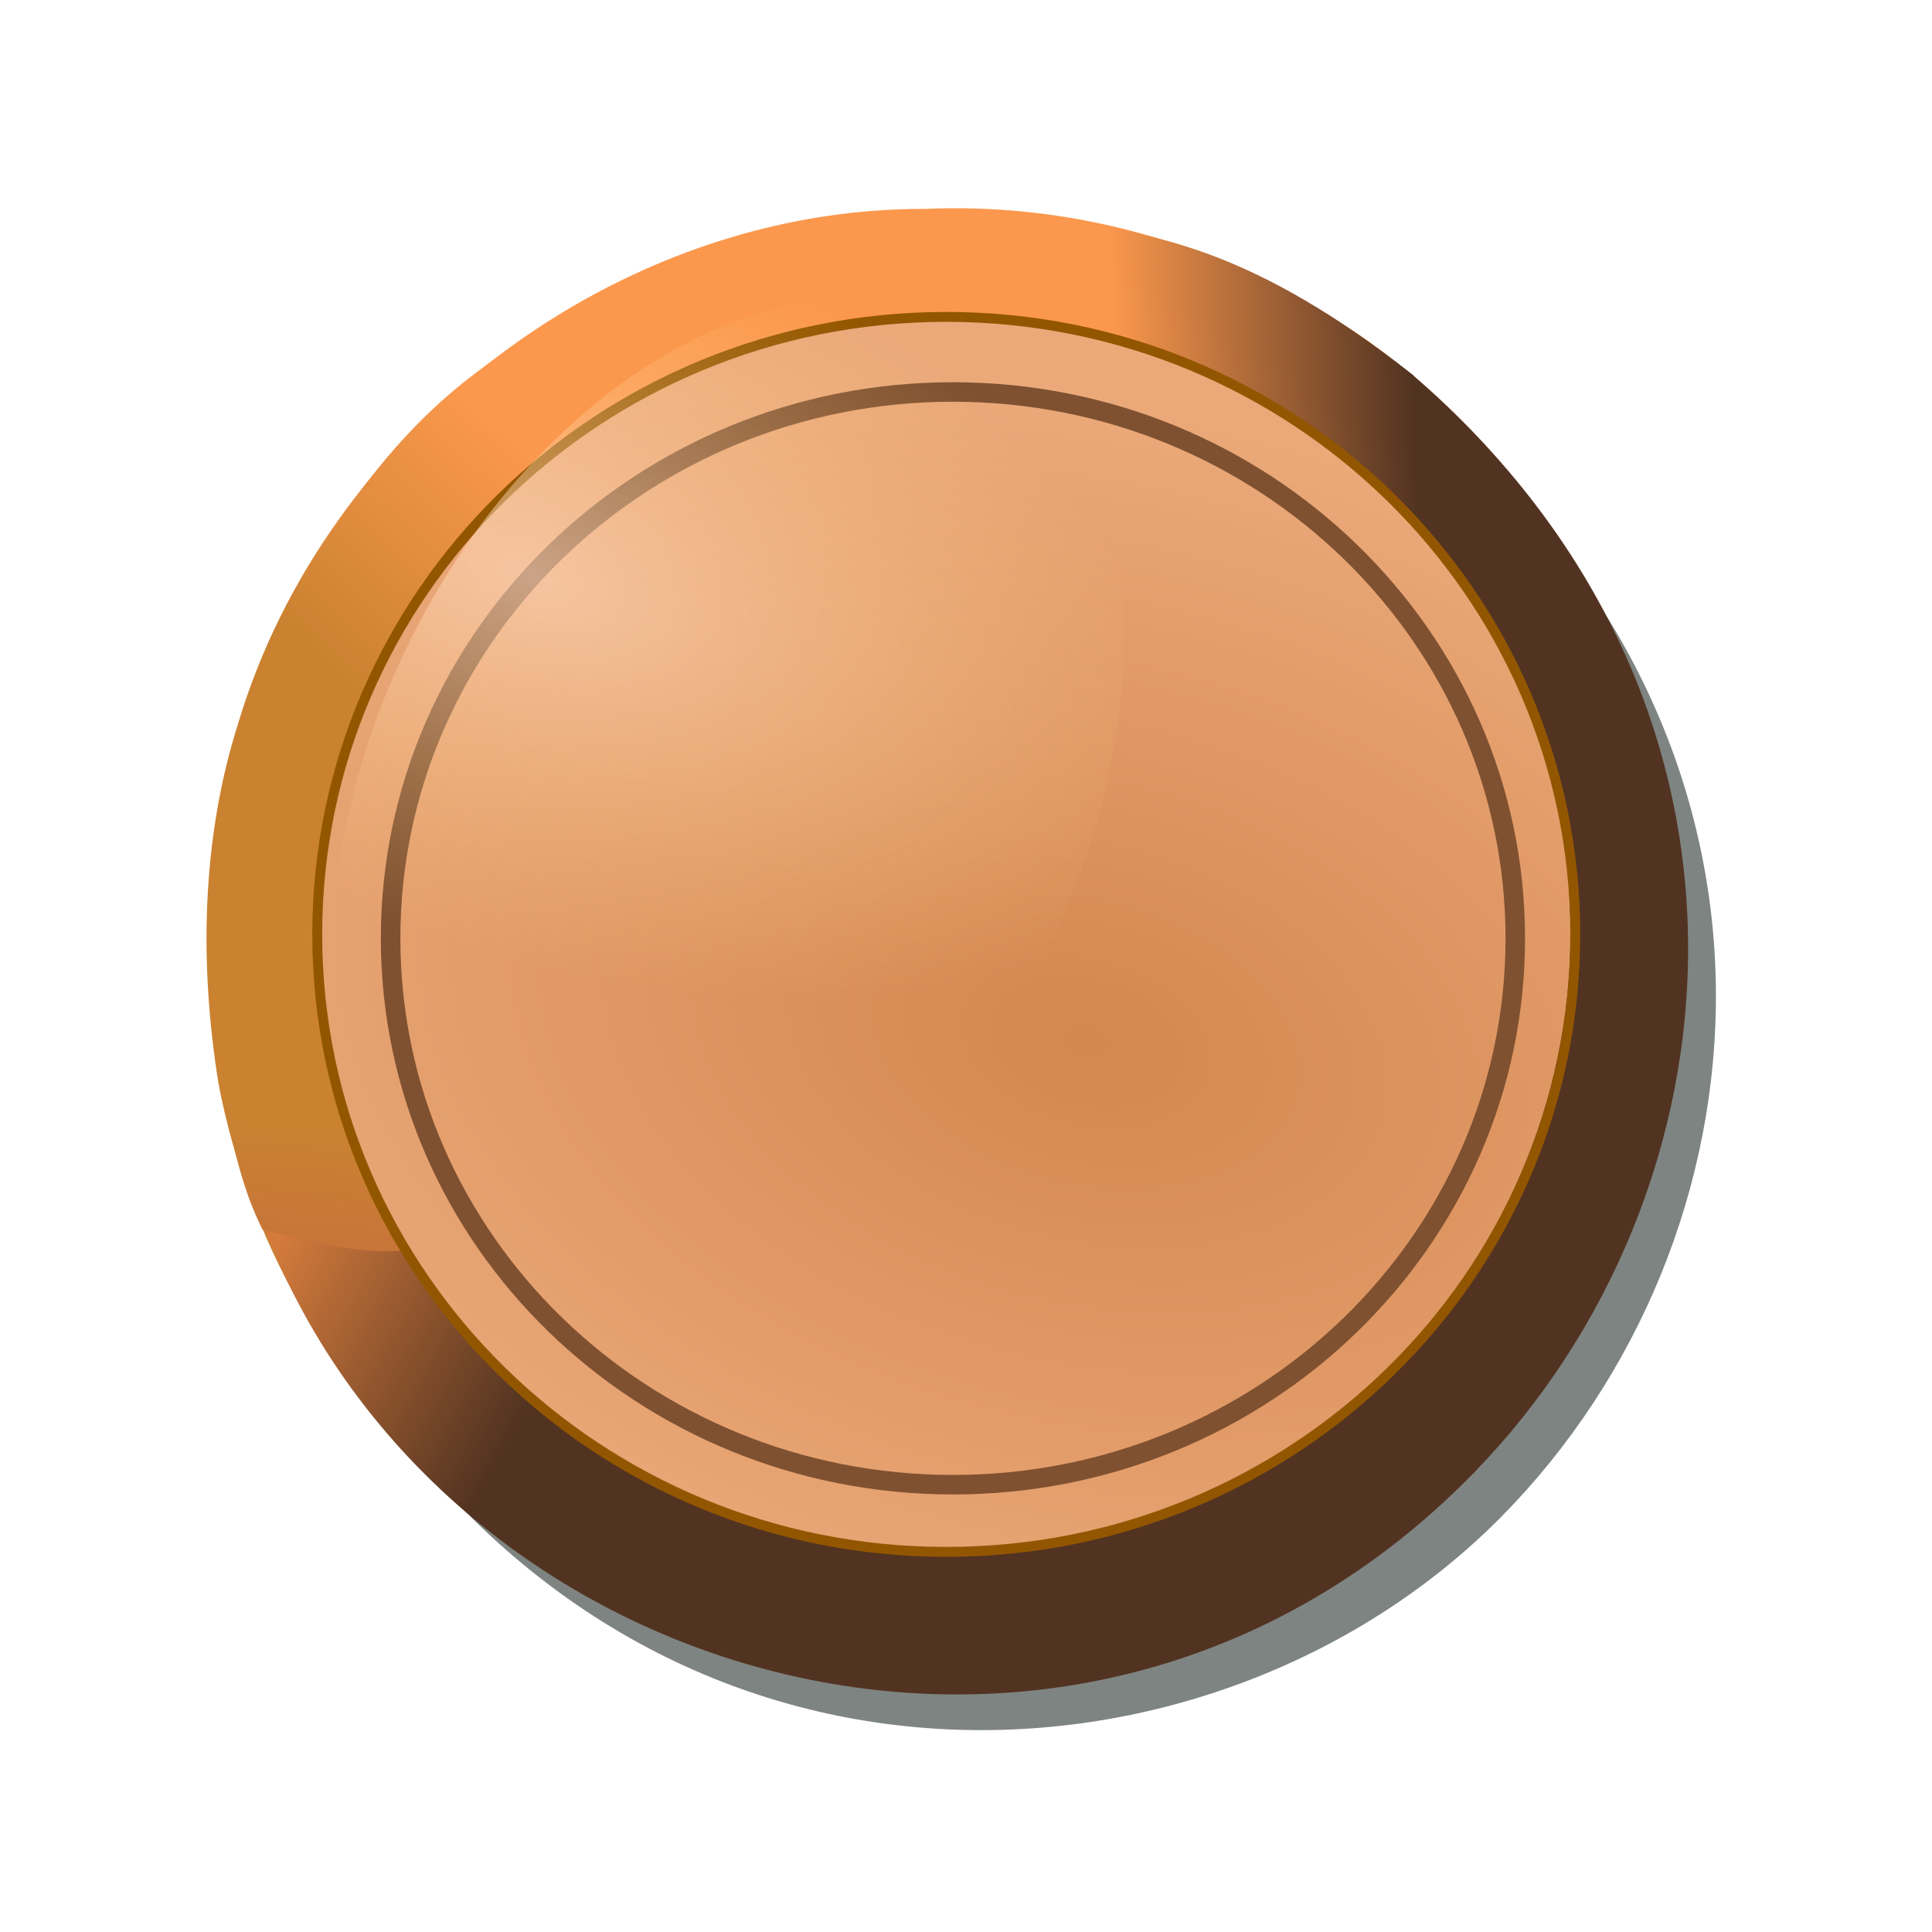
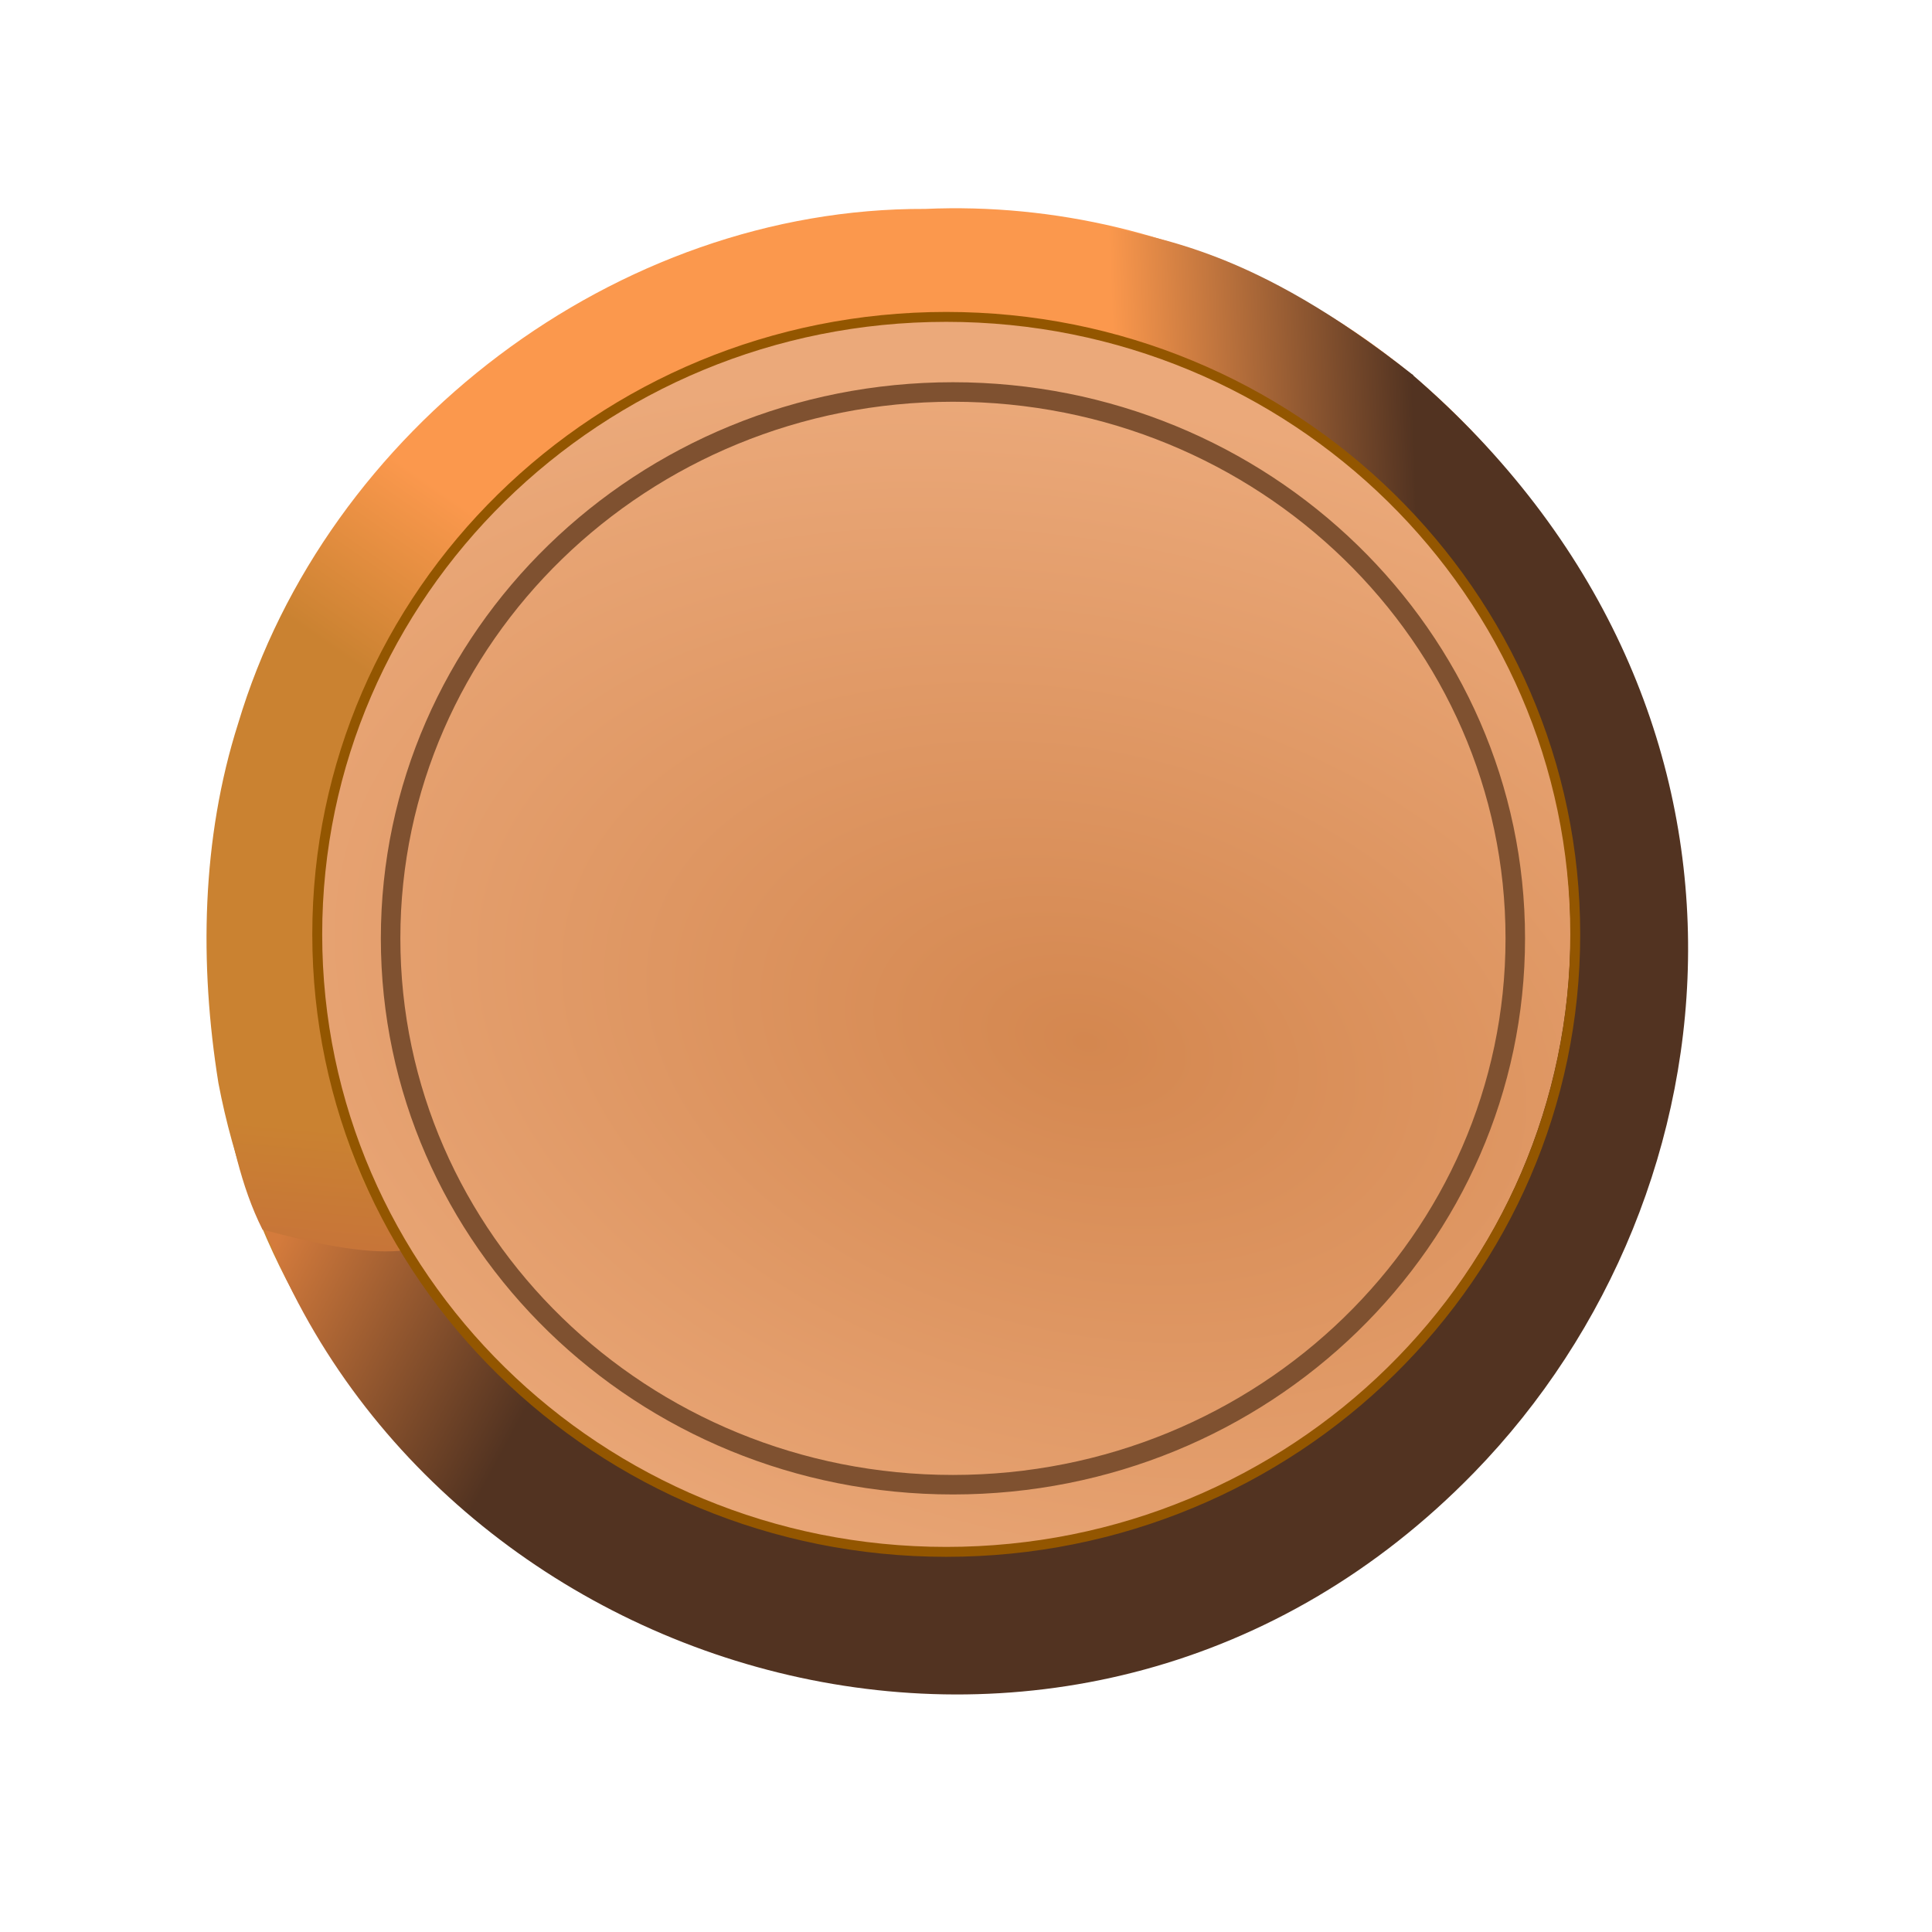
<svg xmlns="http://www.w3.org/2000/svg" viewBox="0 0 160 160">
-   <radialGradient id="a" cx="-1164.466" cy="183.221" gradientTransform="matrix(1.092866 .1205949 -.1839198 .5794989 602.5104 430.3835)" gradientUnits="userSpaceOnUse" r="51.982">
-     <stop offset="0" stop-color="#ffdac0" />
-     <stop offset="1" stop-color="#ffd086" stop-opacity="0" />
-   </radialGradient>
-   <linearGradient id="b" gradientUnits="userSpaceOnUse" x1="-863.729" x2="-858.223" y1="97.589" y2="89.666">
-     <stop offset="0" stop-color="#ca8231" />
-     <stop offset="1" stop-color="#fb984d" />
-   </linearGradient>
-   <radialGradient id="c" cx="-844.406" cy="122.5" gradientTransform="matrix(-.2451711 .9819728 -1.517141 -.3787878 -847.1189 992.878)" gradientUnits="userSpaceOnUse" r="31.495">
-     <stop offset="0" stop-color="#d4874f" />
-     <stop offset="1" stop-color="#eba97a" />
-   </radialGradient>
-   <linearGradient id="d" gradientUnits="userSpaceOnUse" x1="-842.102" x2="-855.322" y1="113.5" y2="106.379">
-     <stop offset="0" stop-color="#523321" />
-     <stop offset="1" stop-color="#d47b3c" />
-   </linearGradient>
-   <linearGradient id="e" gradientUnits="userSpaceOnUse" x1="-866.032" x2="-866.605" y1="121.461" y2="127.64">
-     <stop offset="0" stop-color="#ca8231" />
-     <stop offset="1" stop-color="#c77439" />
-   </linearGradient>
-   <linearGradient id="f" gradientUnits="userSpaceOnUse" x1="-824.517" x2="-809.625" y1="84.329" y2="83.68">
-     <stop offset="0" stop-color="#fb984d" />
-     <stop offset="1" stop-color="#523321" />
-   </linearGradient>
-   <linearGradient id="g" gradientTransform="matrix(-.9280038 .3725707 .3725707 .9280038 -1648.128 318.4652)" gradientUnits="userSpaceOnUse" x1="-822.294" x2="-809.156" y1="80.163" y2="86.432">
-     <stop offset="0" stop-color="#fb984d" />
-     <stop offset="1" stop-color="#ca8231" />
-   </linearGradient>
  <g transform="matrix(1.650506 0 0 1.650506 1453.201 -107.284)">
-     <path d="m-808.264 86.208c1.966 39.08-33.895 54.375-53.079 49.638 15.607 21.464 42.344 19.289 56.21 5.264 13.733-13.89 16.032-38.485-3.13-54.902z" fill="#7e8481" />
+     <linearGradient id="b" gradientUnits="userSpaceOnUse" x1="-863.729" x2="-858.223" y1="97.589" y2="89.666">
+       <stop offset="0" stop-color="#ca8231" />
+       <stop offset="1" stop-color="#fb984d" />
+     </linearGradient>
+     <radialGradient id="c" cx="-844.406" cy="122.5" gradientTransform="matrix(-.2451711 .9819728 -1.517141 -.3787878 -847.1189 992.878)" gradientUnits="userSpaceOnUse" r="31.495">
+       <stop offset="0" stop-color="#d4874f" />
+       <stop offset="1" stop-color="#eba97a" />
+     </radialGradient>
+     <linearGradient id="d" gradientUnits="userSpaceOnUse" x1="-842.102" x2="-855.322" y1="113.5" y2="106.379">
+       <stop offset="0" stop-color="#523321" />
+       <stop offset="1" stop-color="#d47b3c" />
+     </linearGradient>
+     <linearGradient id="e" gradientUnits="userSpaceOnUse" x1="-866.032" x2="-866.605" y1="121.461" y2="127.64">
+       <stop offset="0" stop-color="#ca8231" />
+       <stop offset="1" stop-color="#c77439" />
+     </linearGradient>
+     <linearGradient id="f" gradientUnits="userSpaceOnUse" x1="-824.517" x2="-809.625" y1="84.329" y2="83.68">
+       <stop offset="0" stop-color="#fb984d" />
+       <stop offset="1" stop-color="#523321" />
+     </linearGradient>
    <path d="m-834.035 75.483c-15.465-.062-30.056 11.044-34.472 25.812-1.847 5.796-1.95 12.083-.991 18.053 1.489 7.828 5.58 15.122 11.611 20.353 10.237 9.813 26.488 12.225 39.365 6.527 12.139-5.156 21.044-17.189 22.126-30.374 1.524-14.335-6.254-29.1-18.951-35.932-5.689-3.154-12.183-4.727-18.688-4.439z" fill="url(#b)" />
    <path d="m-809.629 83.77c1.966 39.236-38.353 47.686-57.537 42.93 8.94 23.15 40.993 32.401 60.668 12.192 13.653-14.024 16.032-38.639-3.13-55.122z" fill="url(#d)" />
    <path d="m-867.286 126.697c-1.104-2.186-1.61-4.771-1.995-6.957l5.779.976c.572 3.015 2.154 4.864 3.09 7.048-1.859.155-4.353-.391-6.874-1.067z" fill="url(#e)" fill-rule="evenodd" />
    <ellipse cx="-833.151" cy="111.776" fill="url(#c)" rx="31.495" ry="31.042" />
    <ellipse cx="-832.643" cy="112.083" fill="none" rx="28.216" ry="27.414" stroke="#7f5130" stroke-linejoin="round" stroke-miterlimit="5.1" stroke-width=".979" />
    <path d="m-809.461 91.293c-4.849-4.373-8.527-8.625-20.058-10.273l4.042-4.8c3.173.817 7.771 1.174 15.93 7.606z" fill="url(#f)" fill-rule="evenodd" />
-     <path d="m-862.932 101.604c2.871-5.865 4.699-11.181 14.787-17.006l-5.539-2.949c-2.64 1.94-6.774 3.985-11.949 12.994z" fill="url(#g)" fill-rule="evenodd" />
    <ellipse cx="-832.979" cy="111.884" fill="none" rx="31.561" ry="30.983" stroke="#935600" stroke-linejoin="round" stroke-miterlimit="5.1" stroke-width=".497" />
  </g>
-   <ellipse cx="-681.858" cy="407.652" fill="url(#a)" opacity=".6" rx="29.428" ry="43.54" transform="matrix(.9402502 .3404843 -.4015521 .9158362 865.1188 -75.27554)" />
</svg>
